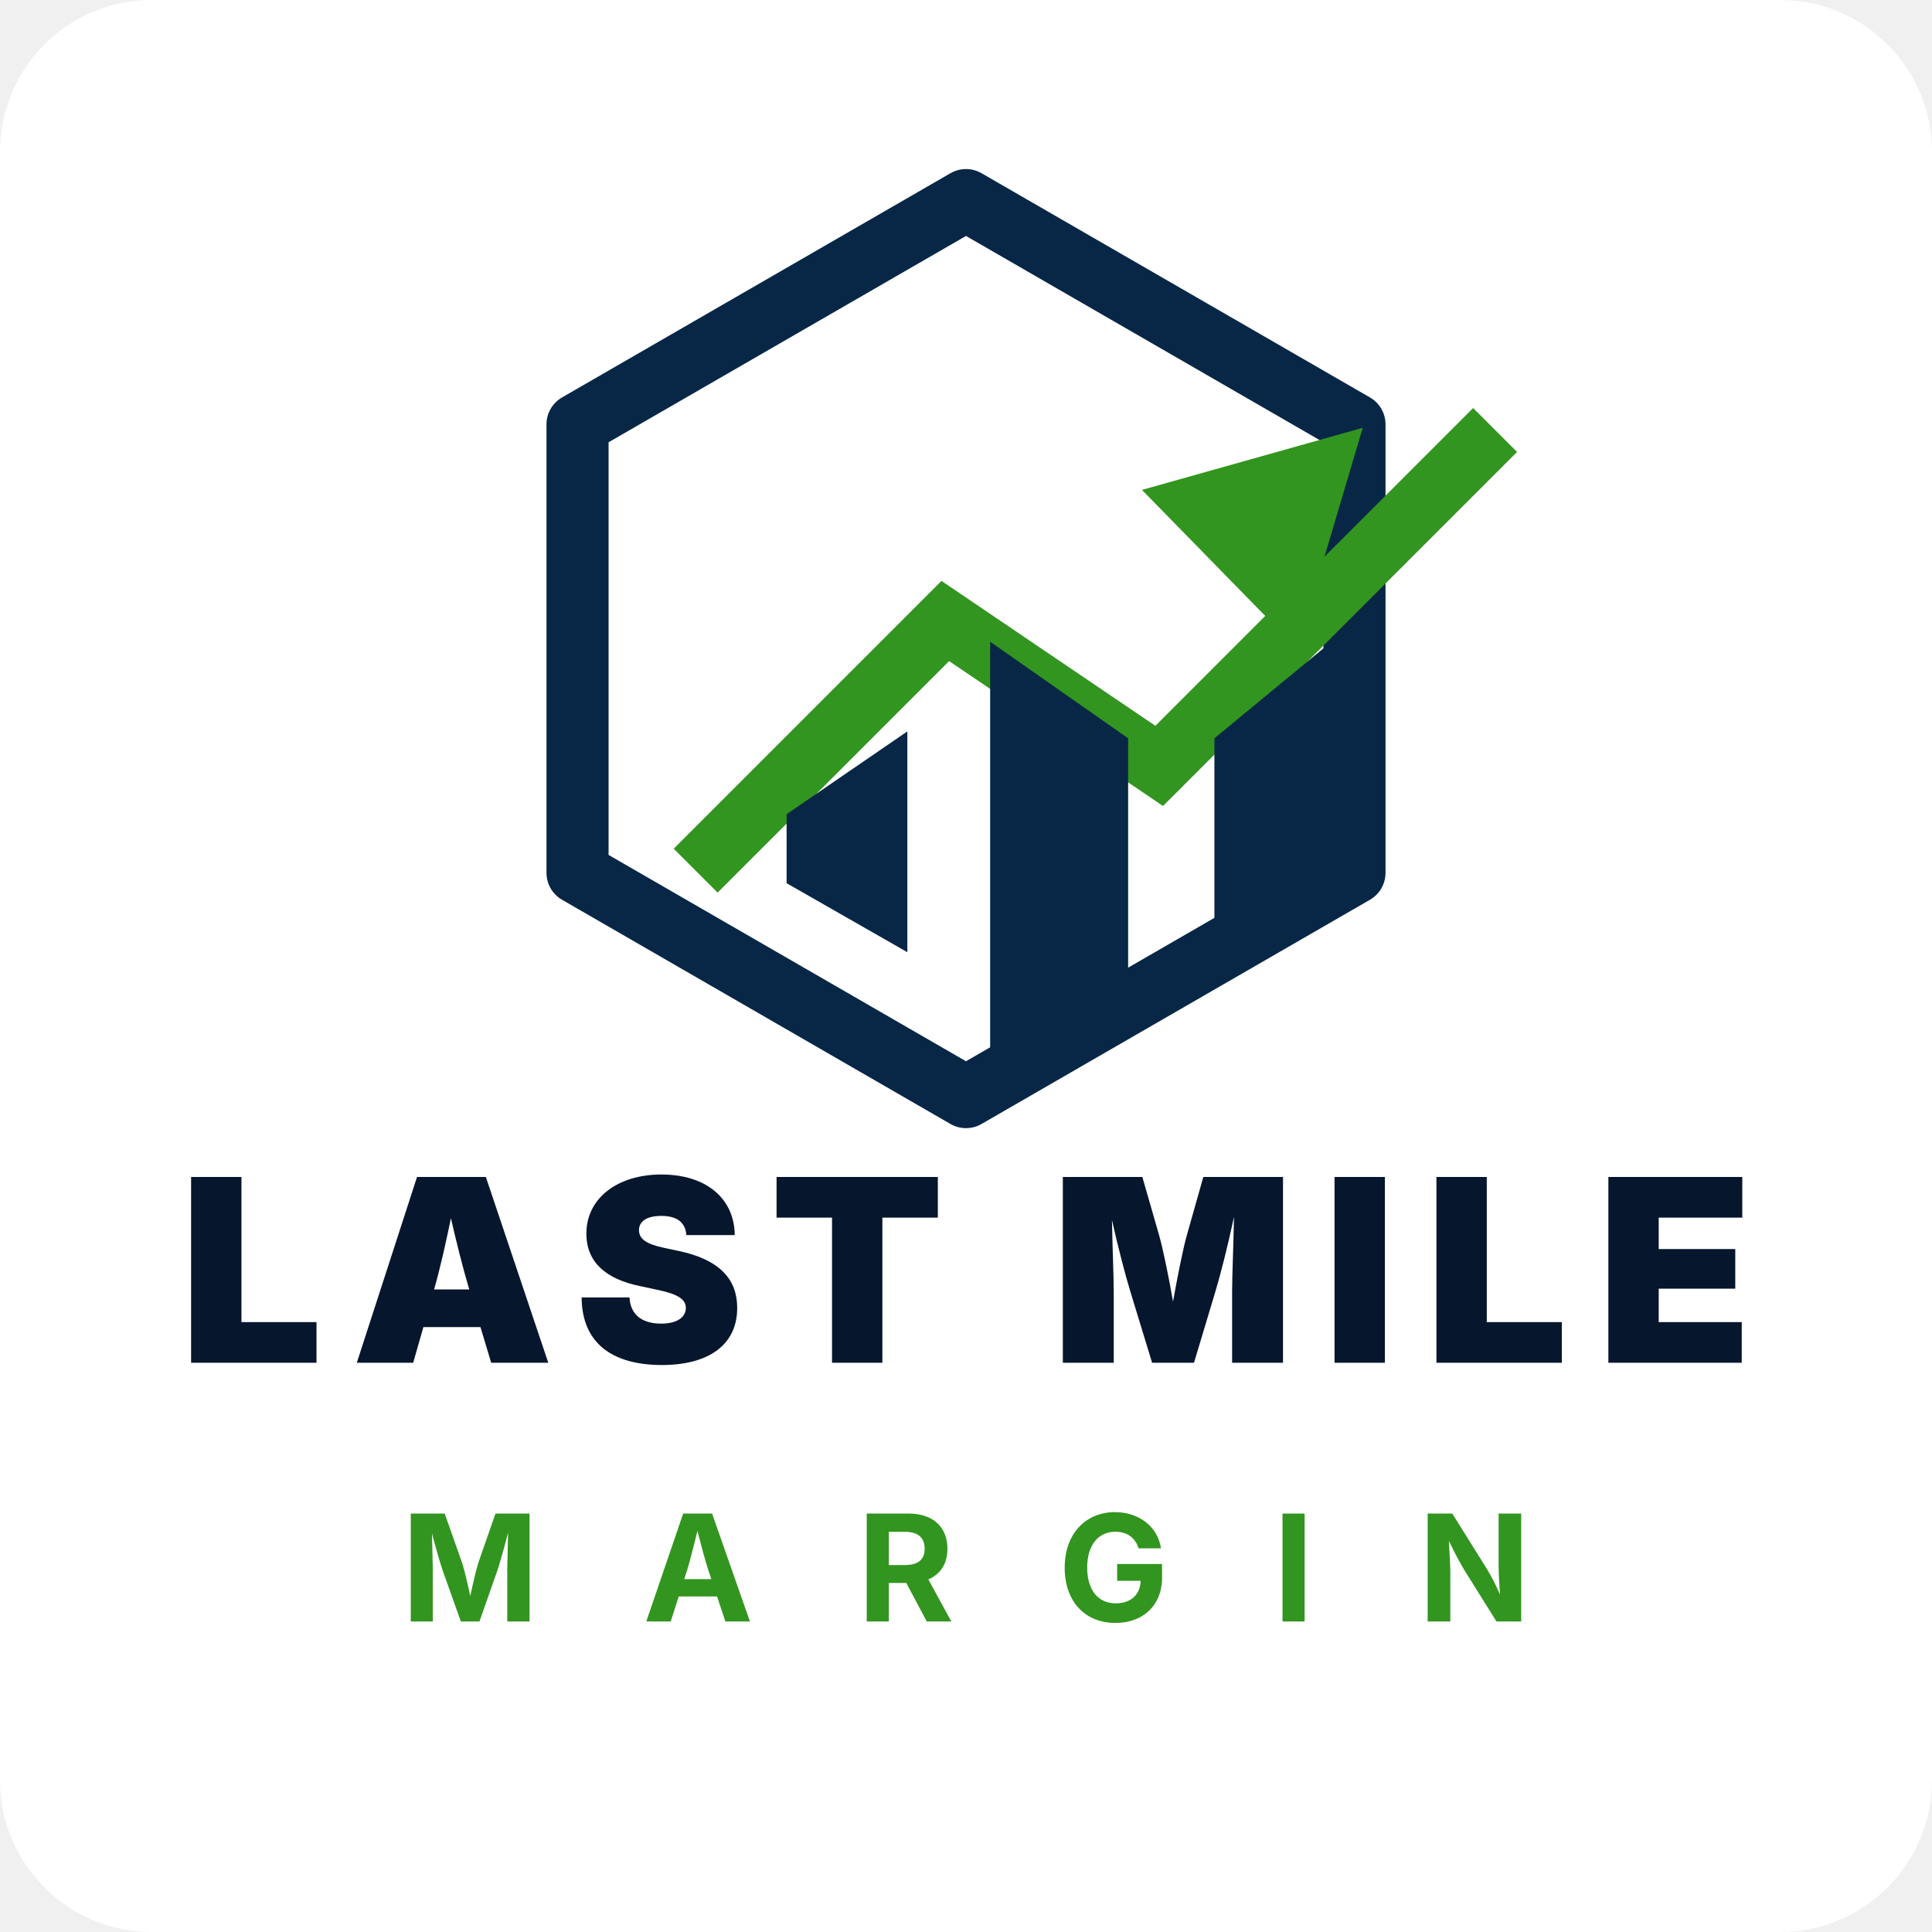
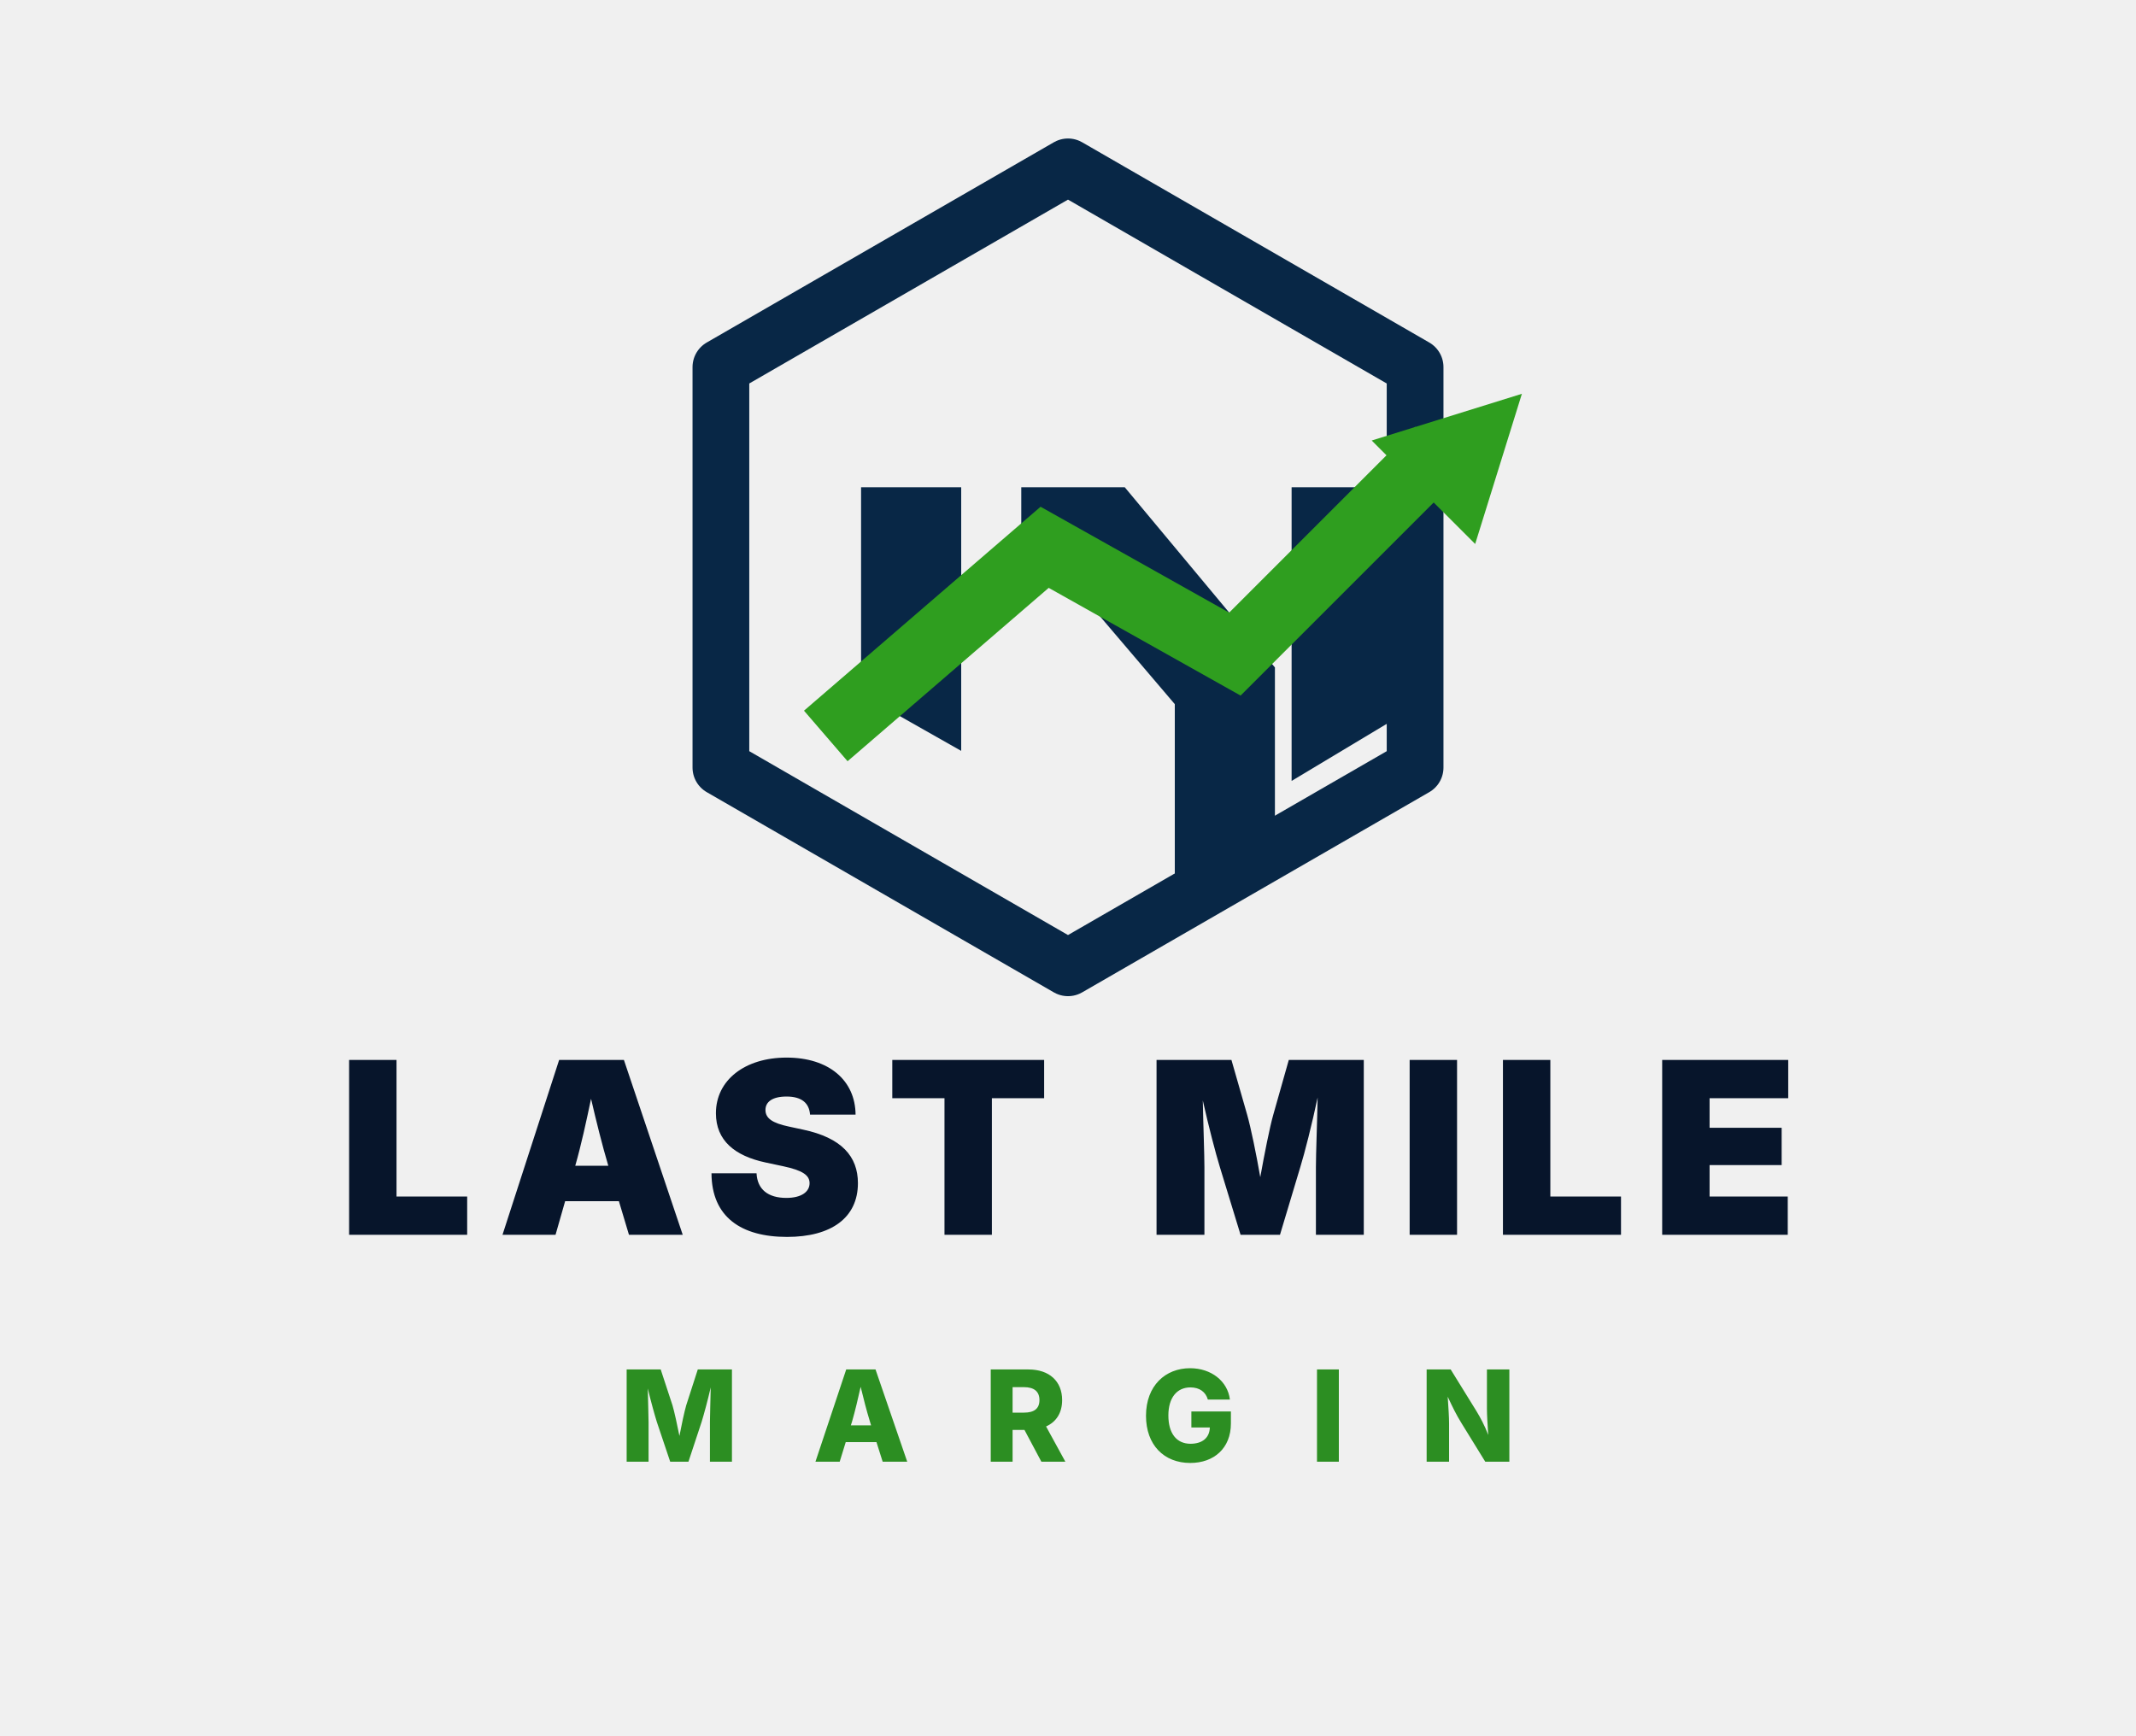
- <svg xmlns="http://www.w3.org/2000/svg" viewBox="0 0 560 560" role="img" aria-labelledby="title desc">
-   <rect width="560" height="560" rx="44" fill="#ffffff" />
-   <g transform="translate(150 58)">
-     <path d="M130 0 242.6 65v130L130 260 17.4 195V65Z" fill="none" stroke="#082746" stroke-width="18" stroke-linejoin="round" />
-     <path d="M58 188 124 122l62 42 91-91" fill="none" stroke="#32951f" stroke-width="18" stroke-linecap="square" stroke-linejoin="miter" />
-     <path d="M245 66 226 130 181 84Z" fill="#32951f" />
-     <path d="M78 178 113 154v64l-35-20Z" fill="#082746" />
-     <path d="M137 128 177 156v82l-40 23Z" fill="#082746" />
-     <path d="M202 156 242 123v73l-40 24Z" fill="#082746" />
+ <svg xmlns="http://www.w3.org/2000/svg" role="img" aria-labelledby="title desc" viewBox="0 0 640 520">
+   <rect width="640" height="520" fill="none" />
+   <g transform="translate(200 42)" shape-rendering="geometricPrecision">
+     <path d="M120 8 224 68v120l-104 60-104-60V68Z" fill="none" stroke="#082746" stroke-width="17" stroke-linejoin="round" />
+     <path d="M58 104h30v79l-30-17Z" fill="#082746" />
+     <path d="M106 104h31l45 54v52l-30 17v-58l-46-54Z" fill="#082746" />
+     <path d="M187 104h30v70l-30 18Z" fill="#082746" />
+     <path d="M55 172 113 122 170 154 224 100" fill="none" stroke="#2F9E1F" stroke-width="20" stroke-linecap="square" stroke-linejoin="miter" />
+     <path d="M211 90 256 76 242 121Z" fill="#2F9E1F" />
  </g>
-   <text x="280" y="395" text-anchor="middle" fill="#06162c" font-family="Inter, Arial, sans-serif" font-size="74" font-weight="900" letter-spacing="8">LAST MILE</text>
-   <text x="280" y="470" text-anchor="middle" fill="#32951f" font-family="Inter, Arial, sans-serif" font-size="43" font-weight="700" letter-spacing="30">MARGIN</text>
+   <text x="320" y="370" fill="#07152B" font-family="Inter, Montserrat, Arial, sans-serif" font-size="72" font-weight="900" letter-spacing="7" text-anchor="middle">LAST MILE</text>
+   <text x="320" y="438" fill="#2C8E22" font-family="Inter, Montserrat, Arial, sans-serif" font-size="38" font-weight="800" letter-spacing="22" text-anchor="middle">MARGIN</text>
</svg>
